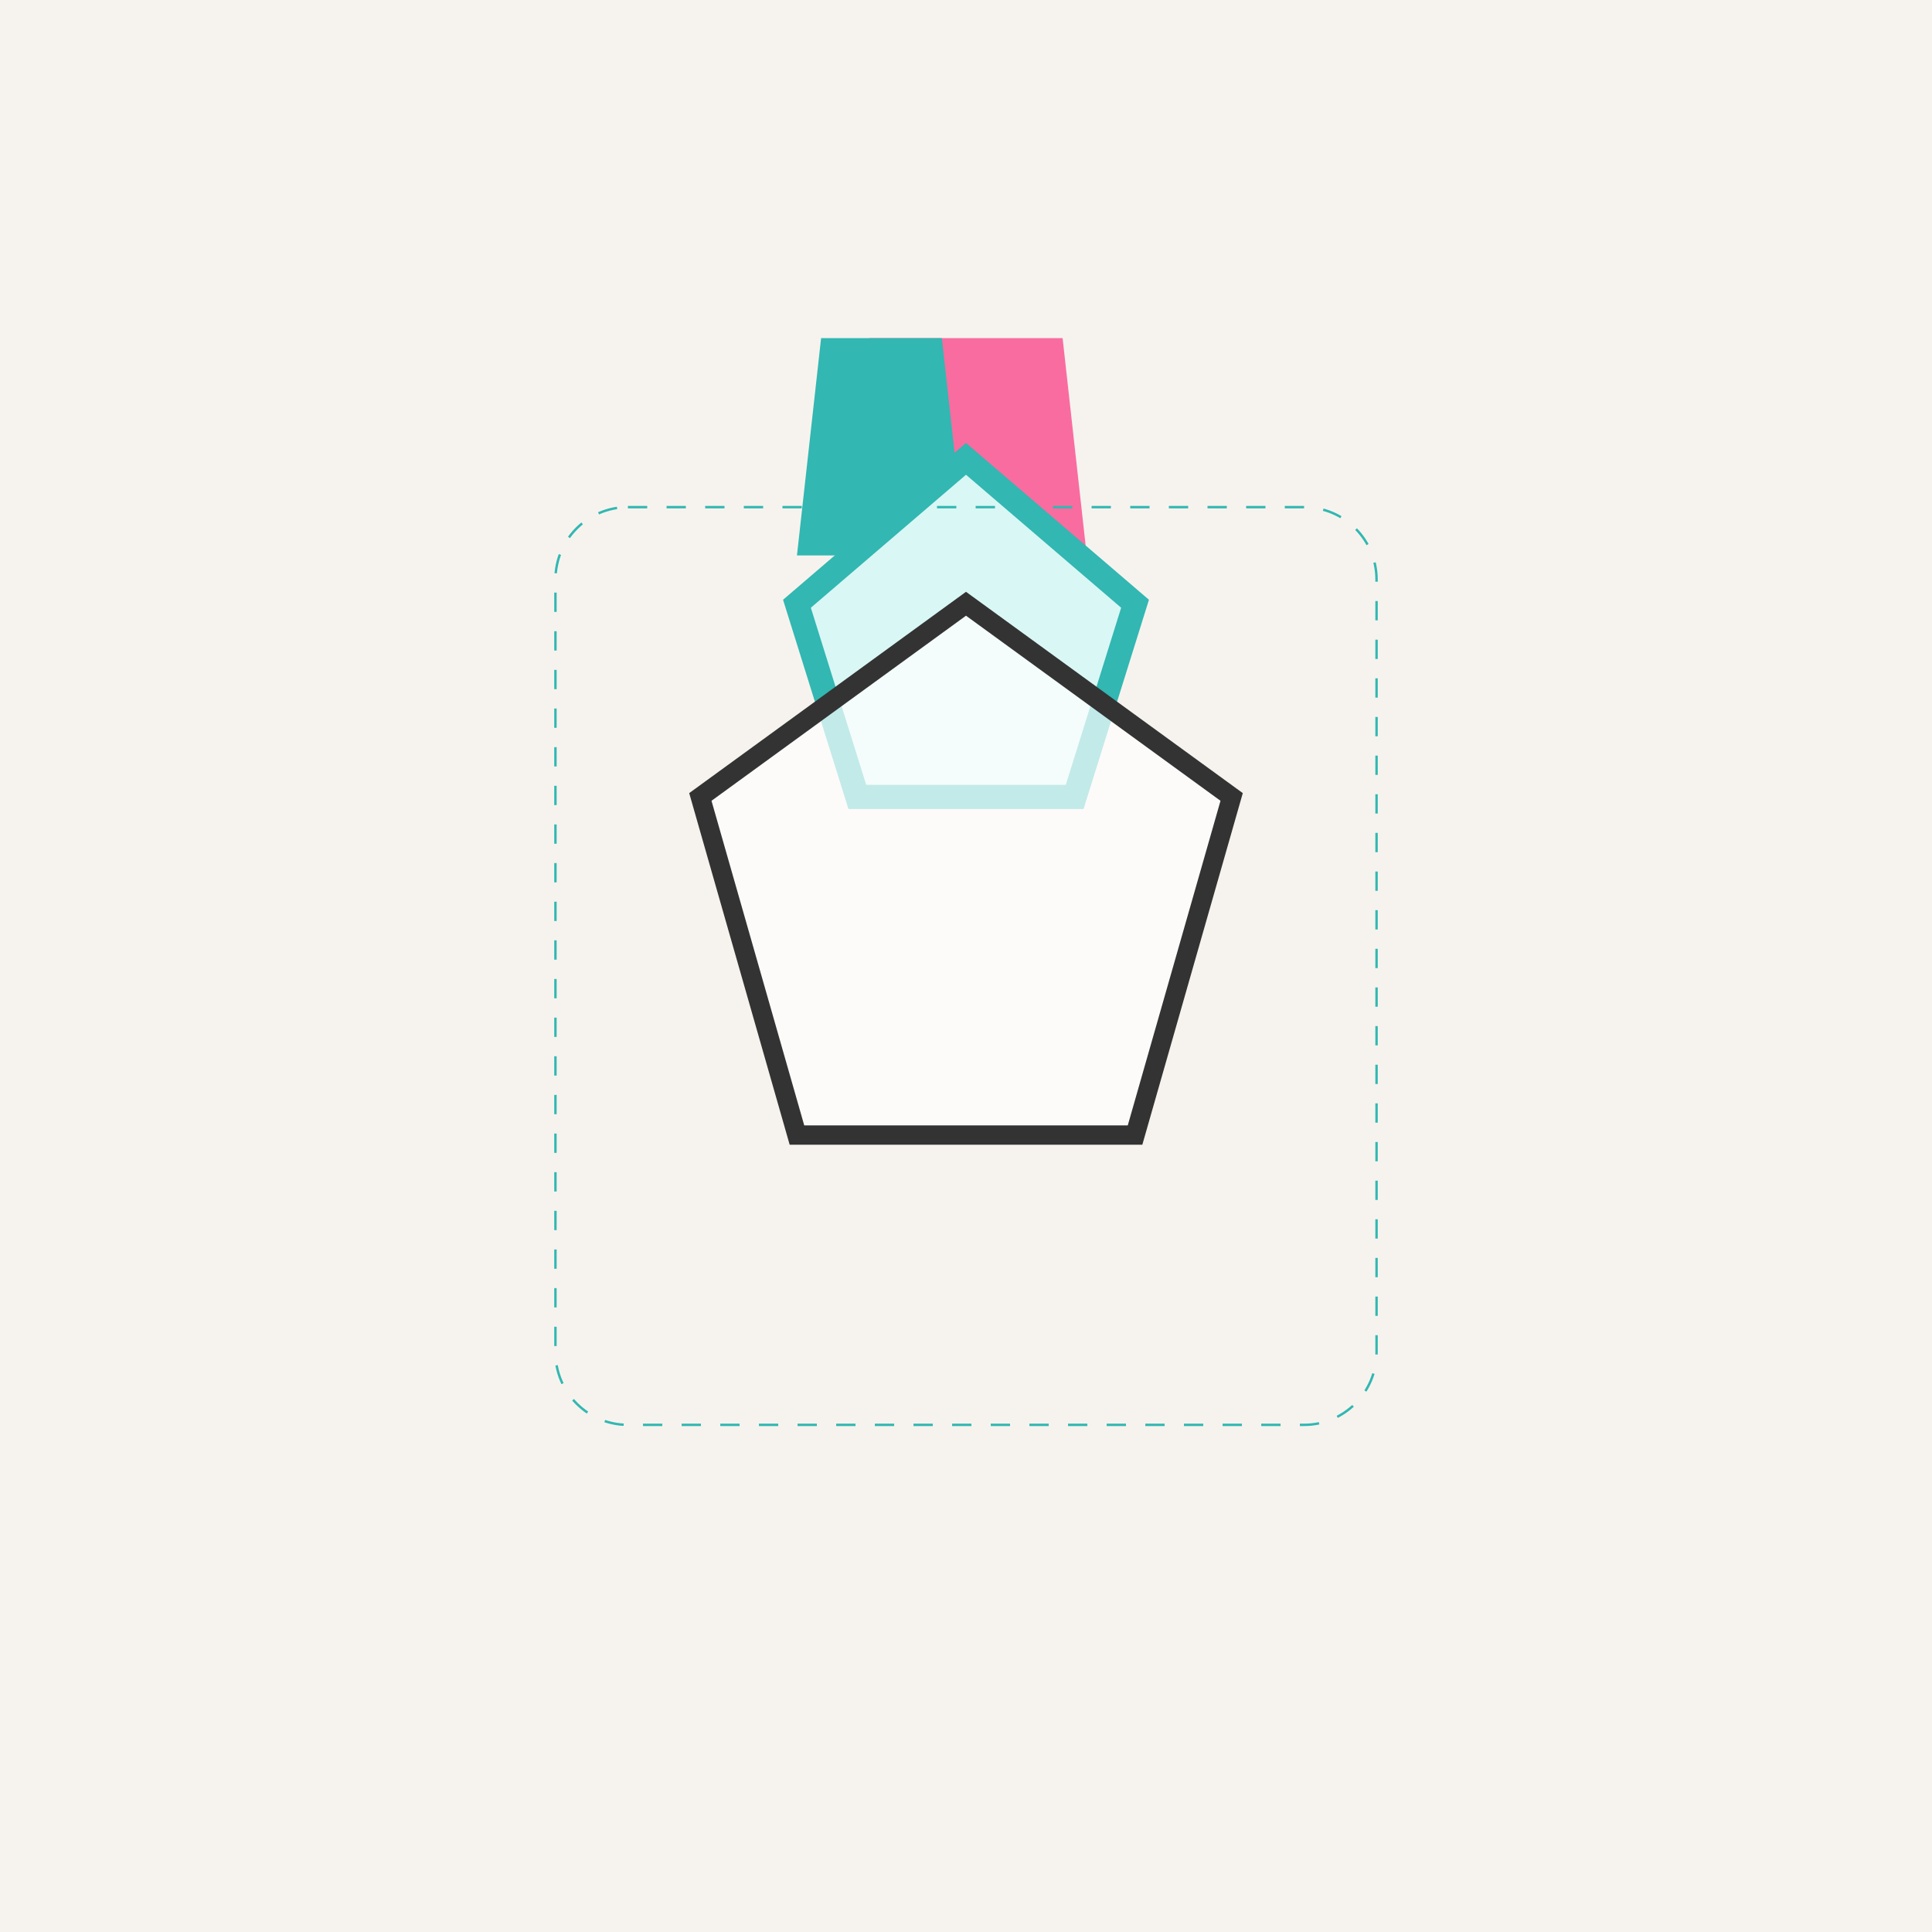
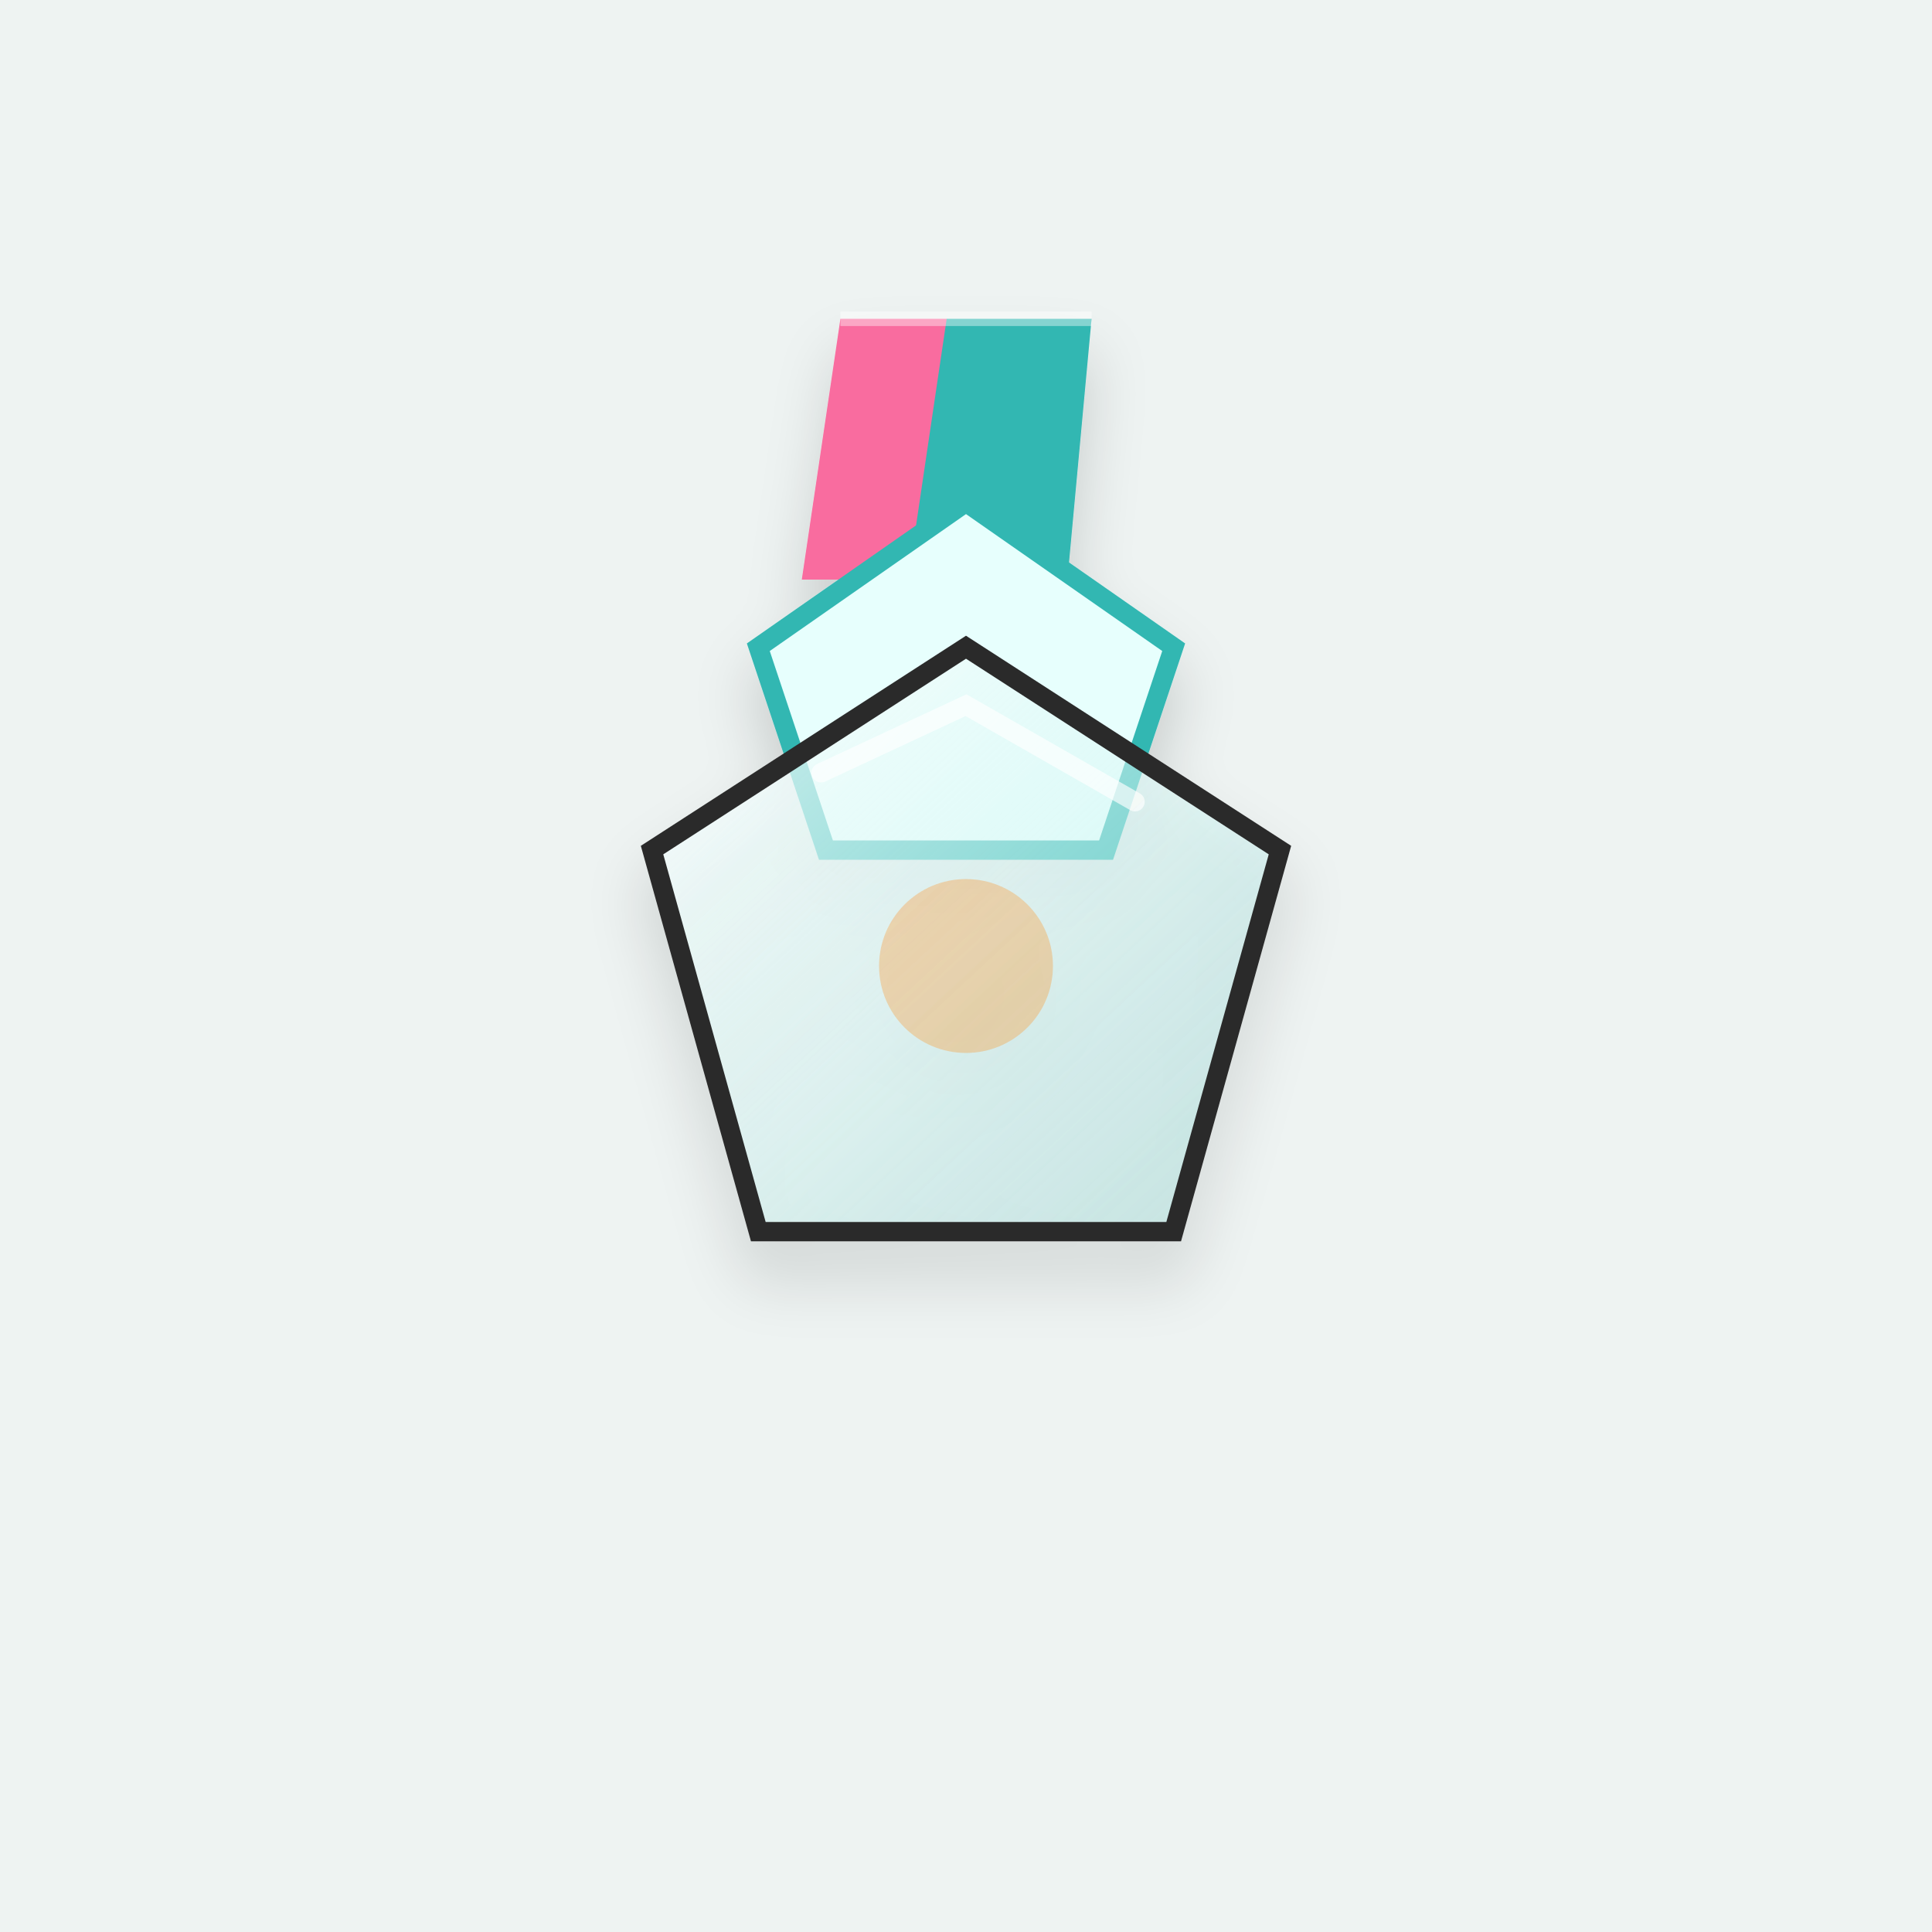
<svg xmlns="http://www.w3.org/2000/svg" viewBox="0 0 800 800">
-   <rect width="800" height="800" fill="#f6f3ee" />
-   <path d="M360 140h80l10 90h-100z" fill="#F96C9F" />
-   <path d="M340 140h50l10 90h-70z" fill="#32B7B2" />
-   <polygon points="400,190 470,250 445,330 355,330 330,250" fill="#d9f7f5" stroke="#32B7B2" stroke-width="10" />
-   <polygon points="400,250 510,330 470,470 330,470 290,330" fill="#ffffff" fill-opacity=".7" stroke="#333333" stroke-width="8" />
-   <rect x="230" y="210" width="340" height="380" rx="30" fill="none" stroke="#32B7B2" stroke-dasharray="8 8" />
+   <defs>
+     <linearGradient id="glass" x1="0" y1="0" x2="1" y2="1">
+       <stop offset="0" stop-color="#ffffff" stop-opacity=".85" />
+       <stop offset=".5" stop-color="#d9f7f5" stop-opacity=".55" />
+       <stop offset="1" stop-color="#9ad9d6" stop-opacity=".4" />
+     </linearGradient>
+     <filter id="ash" x="-20%" y="-20%" width="140%" height="140%">
+       <feDropShadow dx="0" dy="16" stdDeviation="12" flood-opacity=".16" />
+     </filter>
+   </defs>
+   <rect width="800" height="800" fill="#eef3f2" />
+   <g filter="url(#ash)">
+     <path d="M348 132h44l16 108h-76z" fill="#F96C9F" />
+     <path d="M392 132h60l-10 108h-66z" fill="#32B7B2" />
+     <path d="M348 132h104" stroke="#fff" stroke-opacity=".4" stroke-width="6" />
+     <polygon points="400,208 486,268 458,352 342,352 314,268" fill="#e7fffd" stroke="#32B7B2" stroke-width="8" />
+     <polygon points="400,268 530,352 486,510 314,510 270,352" fill="url(#glass)" stroke="#2a2a2a" stroke-width="8" />
+     <path d="M340 320l60-28 70 40" fill="none" stroke="#fff" stroke-opacity=".65" stroke-width="8" stroke-linecap="round" />
+     <circle cx="400" cy="400" r="36" fill="#F99B36" opacity=".35" />
+   </g>
</svg>
